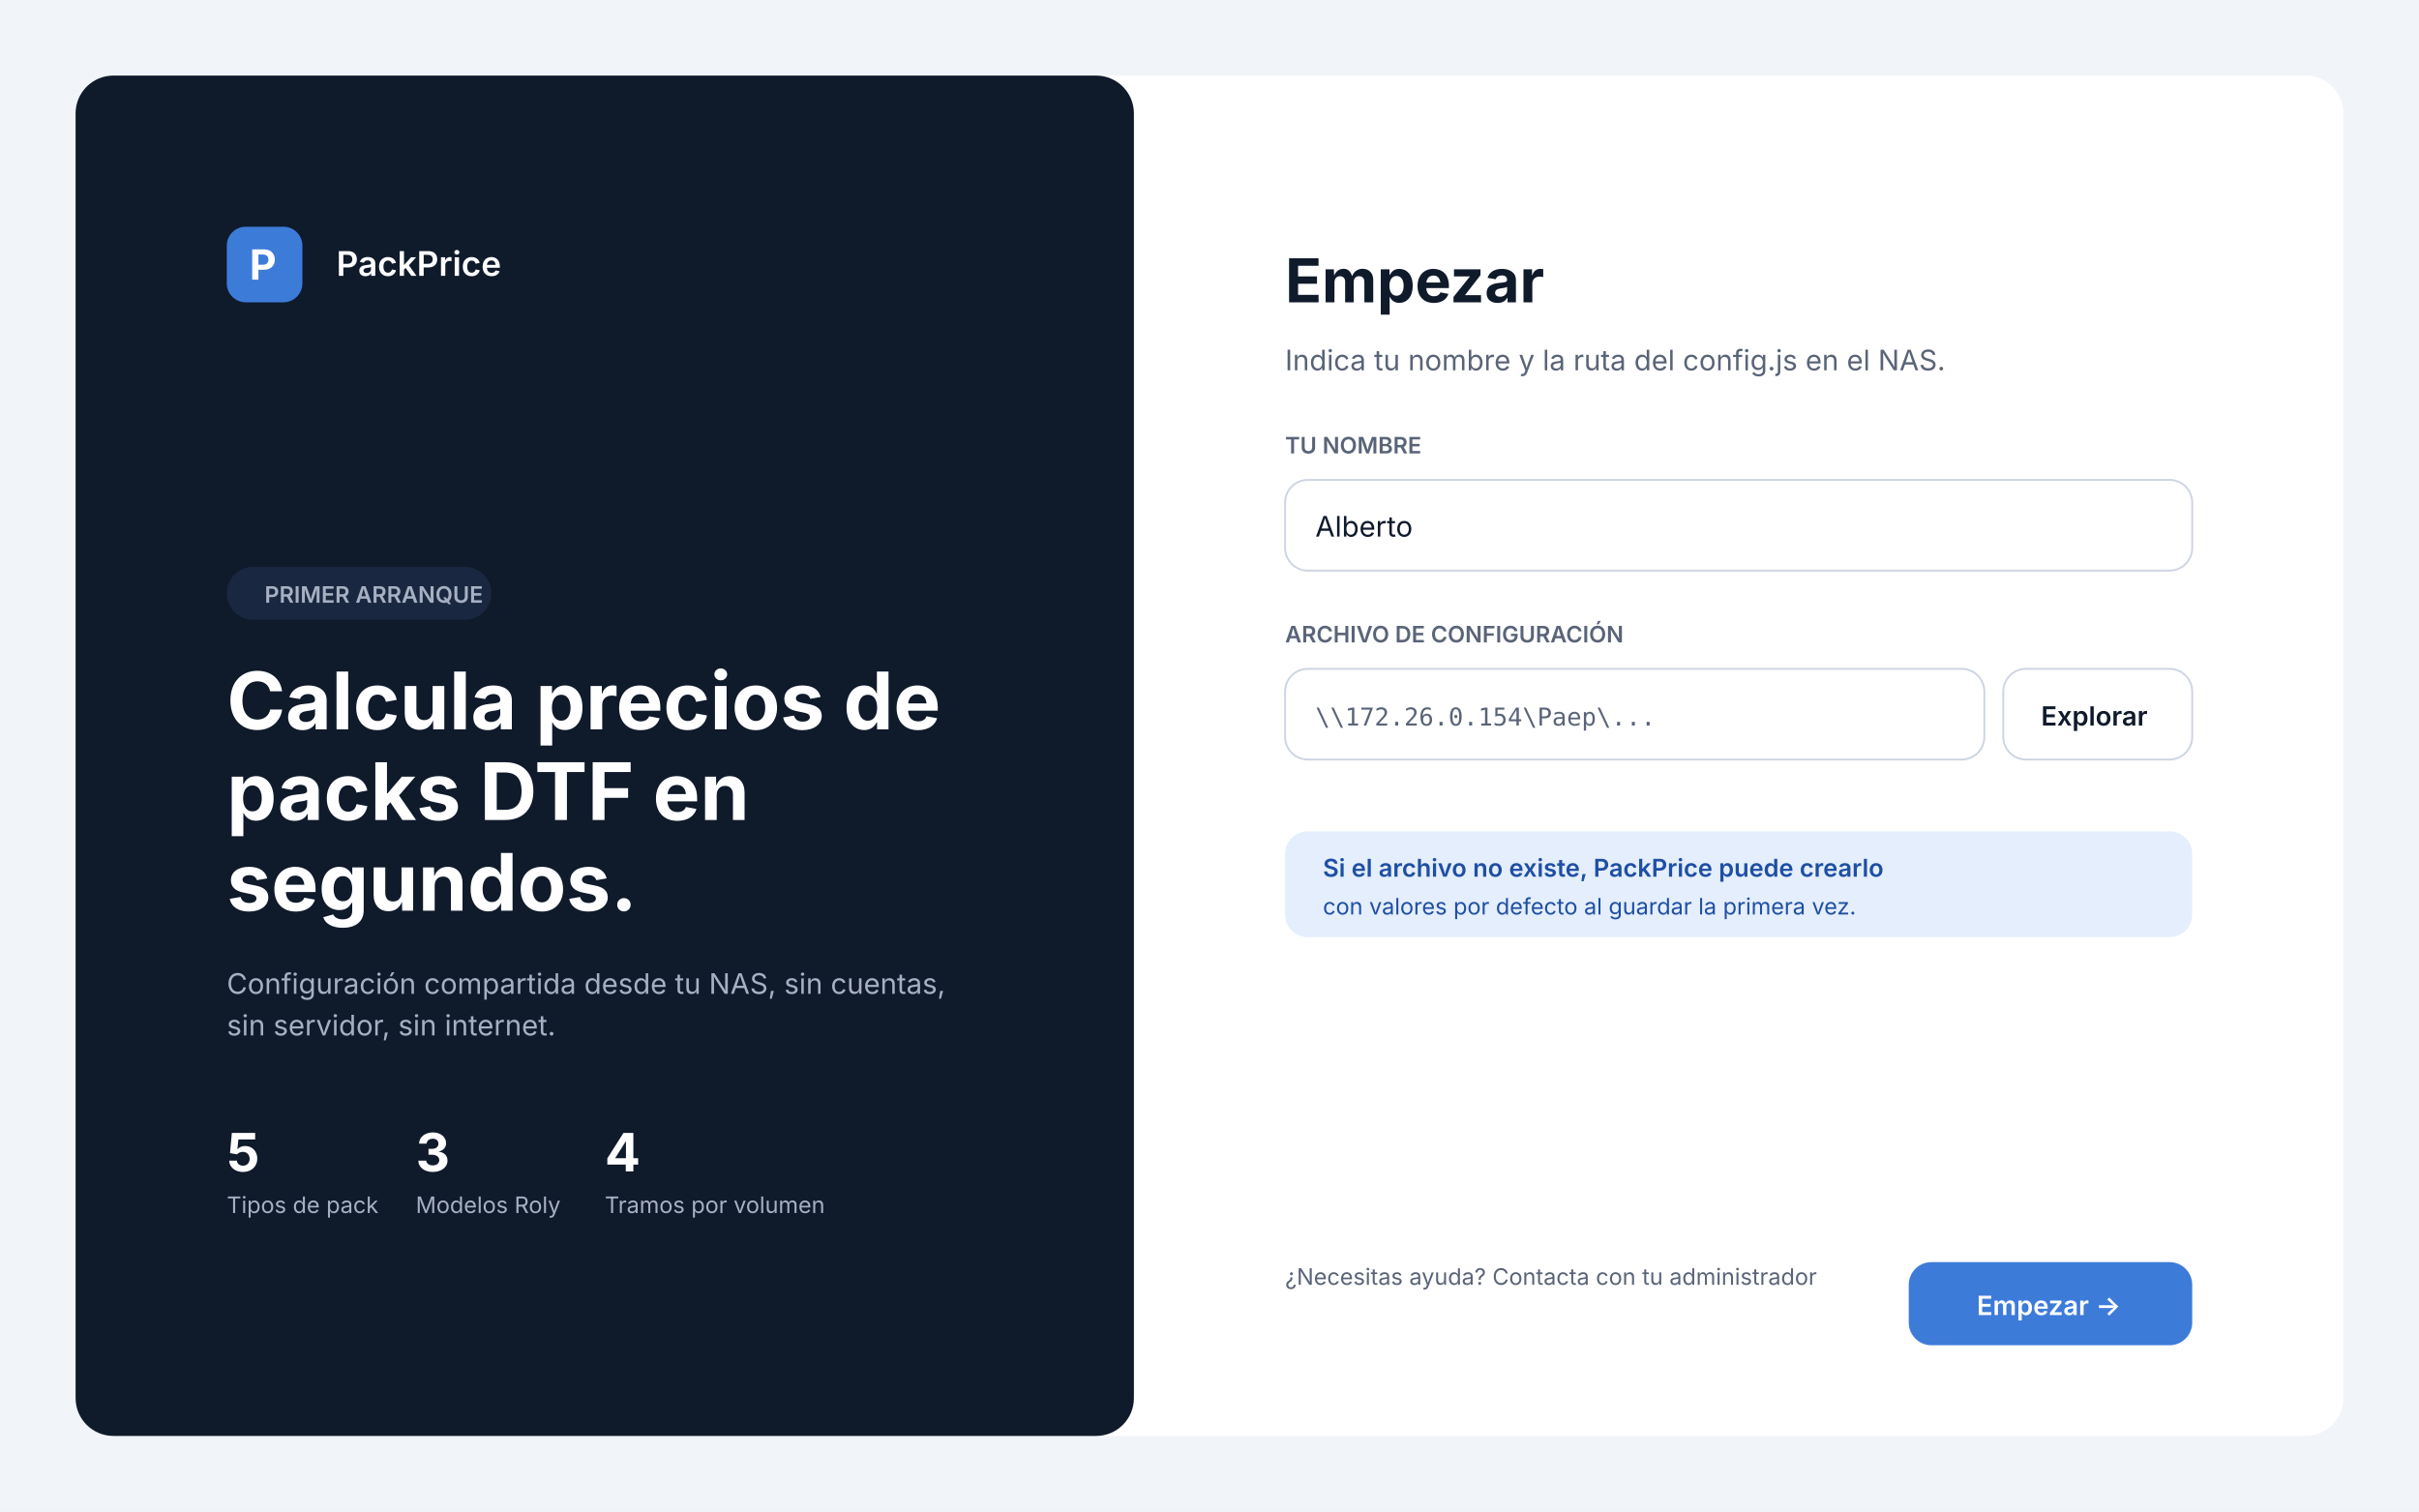
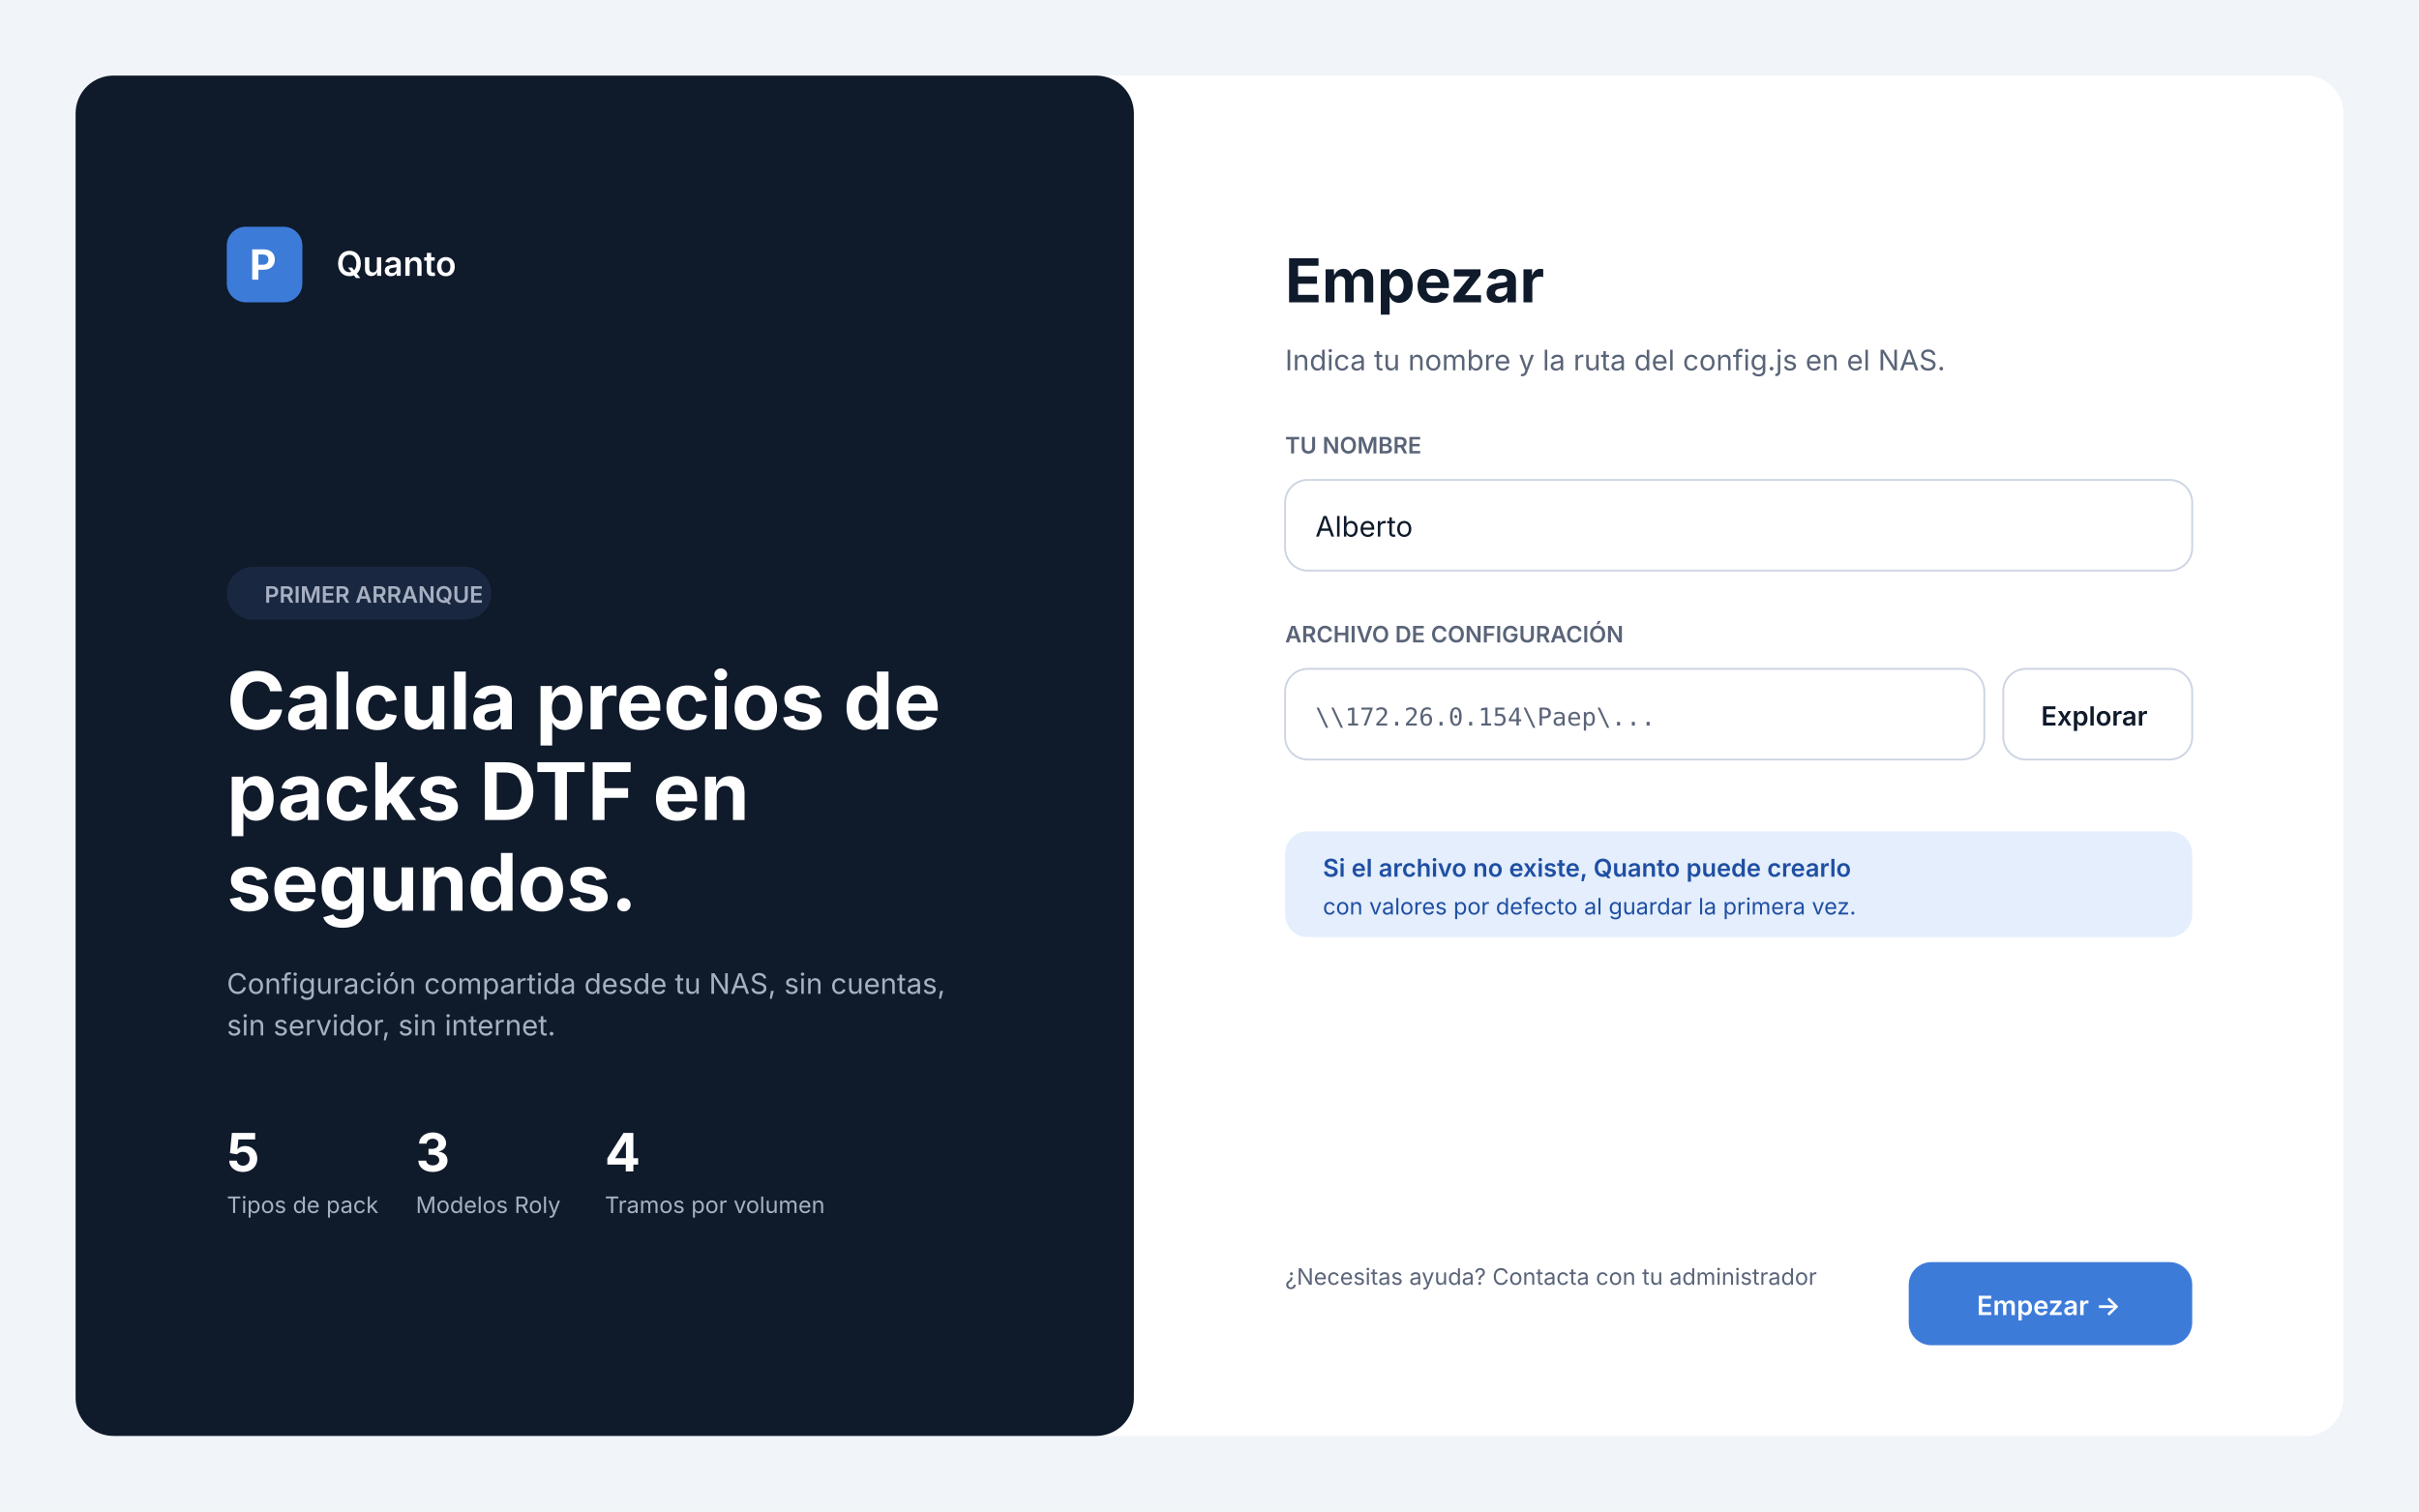
<svg xmlns="http://www.w3.org/2000/svg" viewBox="0 0 1280 800" font-family="-apple-system, Segoe UI, Inter, sans-serif">
  <rect width="1280" height="800" fill="#F1F4F8" />
  <g transform="translate(40,40)">
    <rect width="1200" height="720" rx="20" fill="#FFFFFF" />
    <g transform="translate(0,0)">
      <rect width="560" height="720" rx="20" fill="#0F1A2B" />
      <rect x="80" y="80" width="40" height="40" rx="10" fill="#3D7BD9" />
      <text x="92" y="108" fill="#FFFFFF" font-size="22" font-weight="700">P</text>
-       <text x="138" y="106" fill="#FFFFFF" font-size="18" font-weight="600">PackPrice</text>
+       <text x="138" y="106" fill="#FFFFFF" font-size="18" font-weight="600">Quanto</text>
      <g transform="translate(80,260)">
        <rect width="140" height="28" rx="14" fill="#1A2740" />
        <text x="20" y="19" fill="#A6B0C2" font-size="12" font-weight="600">PRIMER ARRANQUE</text>
      </g>
      <text x="80" y="346" fill="#FFFFFF" font-size="42" font-weight="700">Calcula precios de</text>
      <text x="80" y="394" fill="#FFFFFF" font-size="42" font-weight="700">packs DTF en</text>
      <text x="80" y="442" fill="#FFFFFF" font-size="42" font-weight="700">segundos.</text>
      <text x="80" y="486" fill="#A6B0C2" font-size="15">Configuración compartida desde tu NAS, sin cuentas,</text>
      <text x="80" y="508" fill="#A6B0C2" font-size="15">sin servidor, sin internet.</text>
      <g transform="translate(80,580)">
        <text fill="#FFFFFF" font-size="28" font-weight="700">5</text>
        <text y="22" fill="#A6B0C2" font-size="12">Tipos de pack</text>
      </g>
      <g transform="translate(180,580)">
        <text fill="#FFFFFF" font-size="28" font-weight="700">3</text>
        <text y="22" fill="#A6B0C2" font-size="12">Modelos Roly</text>
      </g>
      <g transform="translate(280,580)">
        <text fill="#FFFFFF" font-size="28" font-weight="700">4</text>
        <text y="22" fill="#A6B0C2" font-size="12">Tramos por volumen</text>
      </g>
    </g>
    <g transform="translate(560,0)">
      <text x="80" y="120" fill="#0F1A2B" font-size="32" font-weight="700">Empezar</text>
      <text x="80" y="156" fill="#5A6478" font-size="15">Indica tu nombre y la ruta del config.js en el NAS.</text>
      <g transform="translate(80,200)">
        <text fill="#5A6478" font-size="12" font-weight="600">TU NOMBRE</text>
        <rect y="14" width="480" height="48" rx="12" fill="#FFFFFF" stroke="#CDD5E2" />
        <text x="16" y="44" fill="#0F1A2B" font-size="15">Alberto</text>
      </g>
      <g transform="translate(80,300)">
        <text fill="#5A6478" font-size="12" font-weight="600">ARCHIVO DE CONFIGURACIÓN</text>
        <rect y="14" width="370" height="48" rx="12" fill="#FFFFFF" stroke="#CDD5E2" />
        <text x="16" y="44" fill="#5A6478" font-size="13" font-family="ui-monospace, Consolas, monospace">\\172.26.0.154\Paep\...</text>
        <rect x="380" y="14" width="100" height="48" rx="12" fill="#FFFFFF" stroke="#CDD5E2" />
        <text x="400" y="44" fill="#0F1A2B" font-size="14" font-weight="600">Explorar</text>
      </g>
      <g transform="translate(80,400)">
        <rect width="480" height="56" rx="12" fill="#E4EEFC" />
-         <text x="20" y="24" fill="#1F4FA3" font-size="13" font-weight="600">Si el archivo no existe, PackPrice puede crearlo</text>
+         <text x="20" y="24" fill="#1F4FA3" font-size="13" font-weight="600">Si el archivo no existe, Quanto puede crearlo</text>
        <text x="20" y="44" fill="#1F4FA3" font-size="12">con valores por defecto al guardar la primera vez.</text>
      </g>
      <g transform="translate(80,640)">
        <text fill="#5A6478" font-size="12">¿Necesitas ayuda? Contacta con tu administrador</text>
        <g transform="translate(330,-12)">
          <rect width="150" height="44" rx="12" fill="#3D7BD9" />
          <text x="36" y="28" fill="#FFFFFF" font-size="14" font-weight="600">Empezar →</text>
        </g>
      </g>
    </g>
  </g>
</svg>
